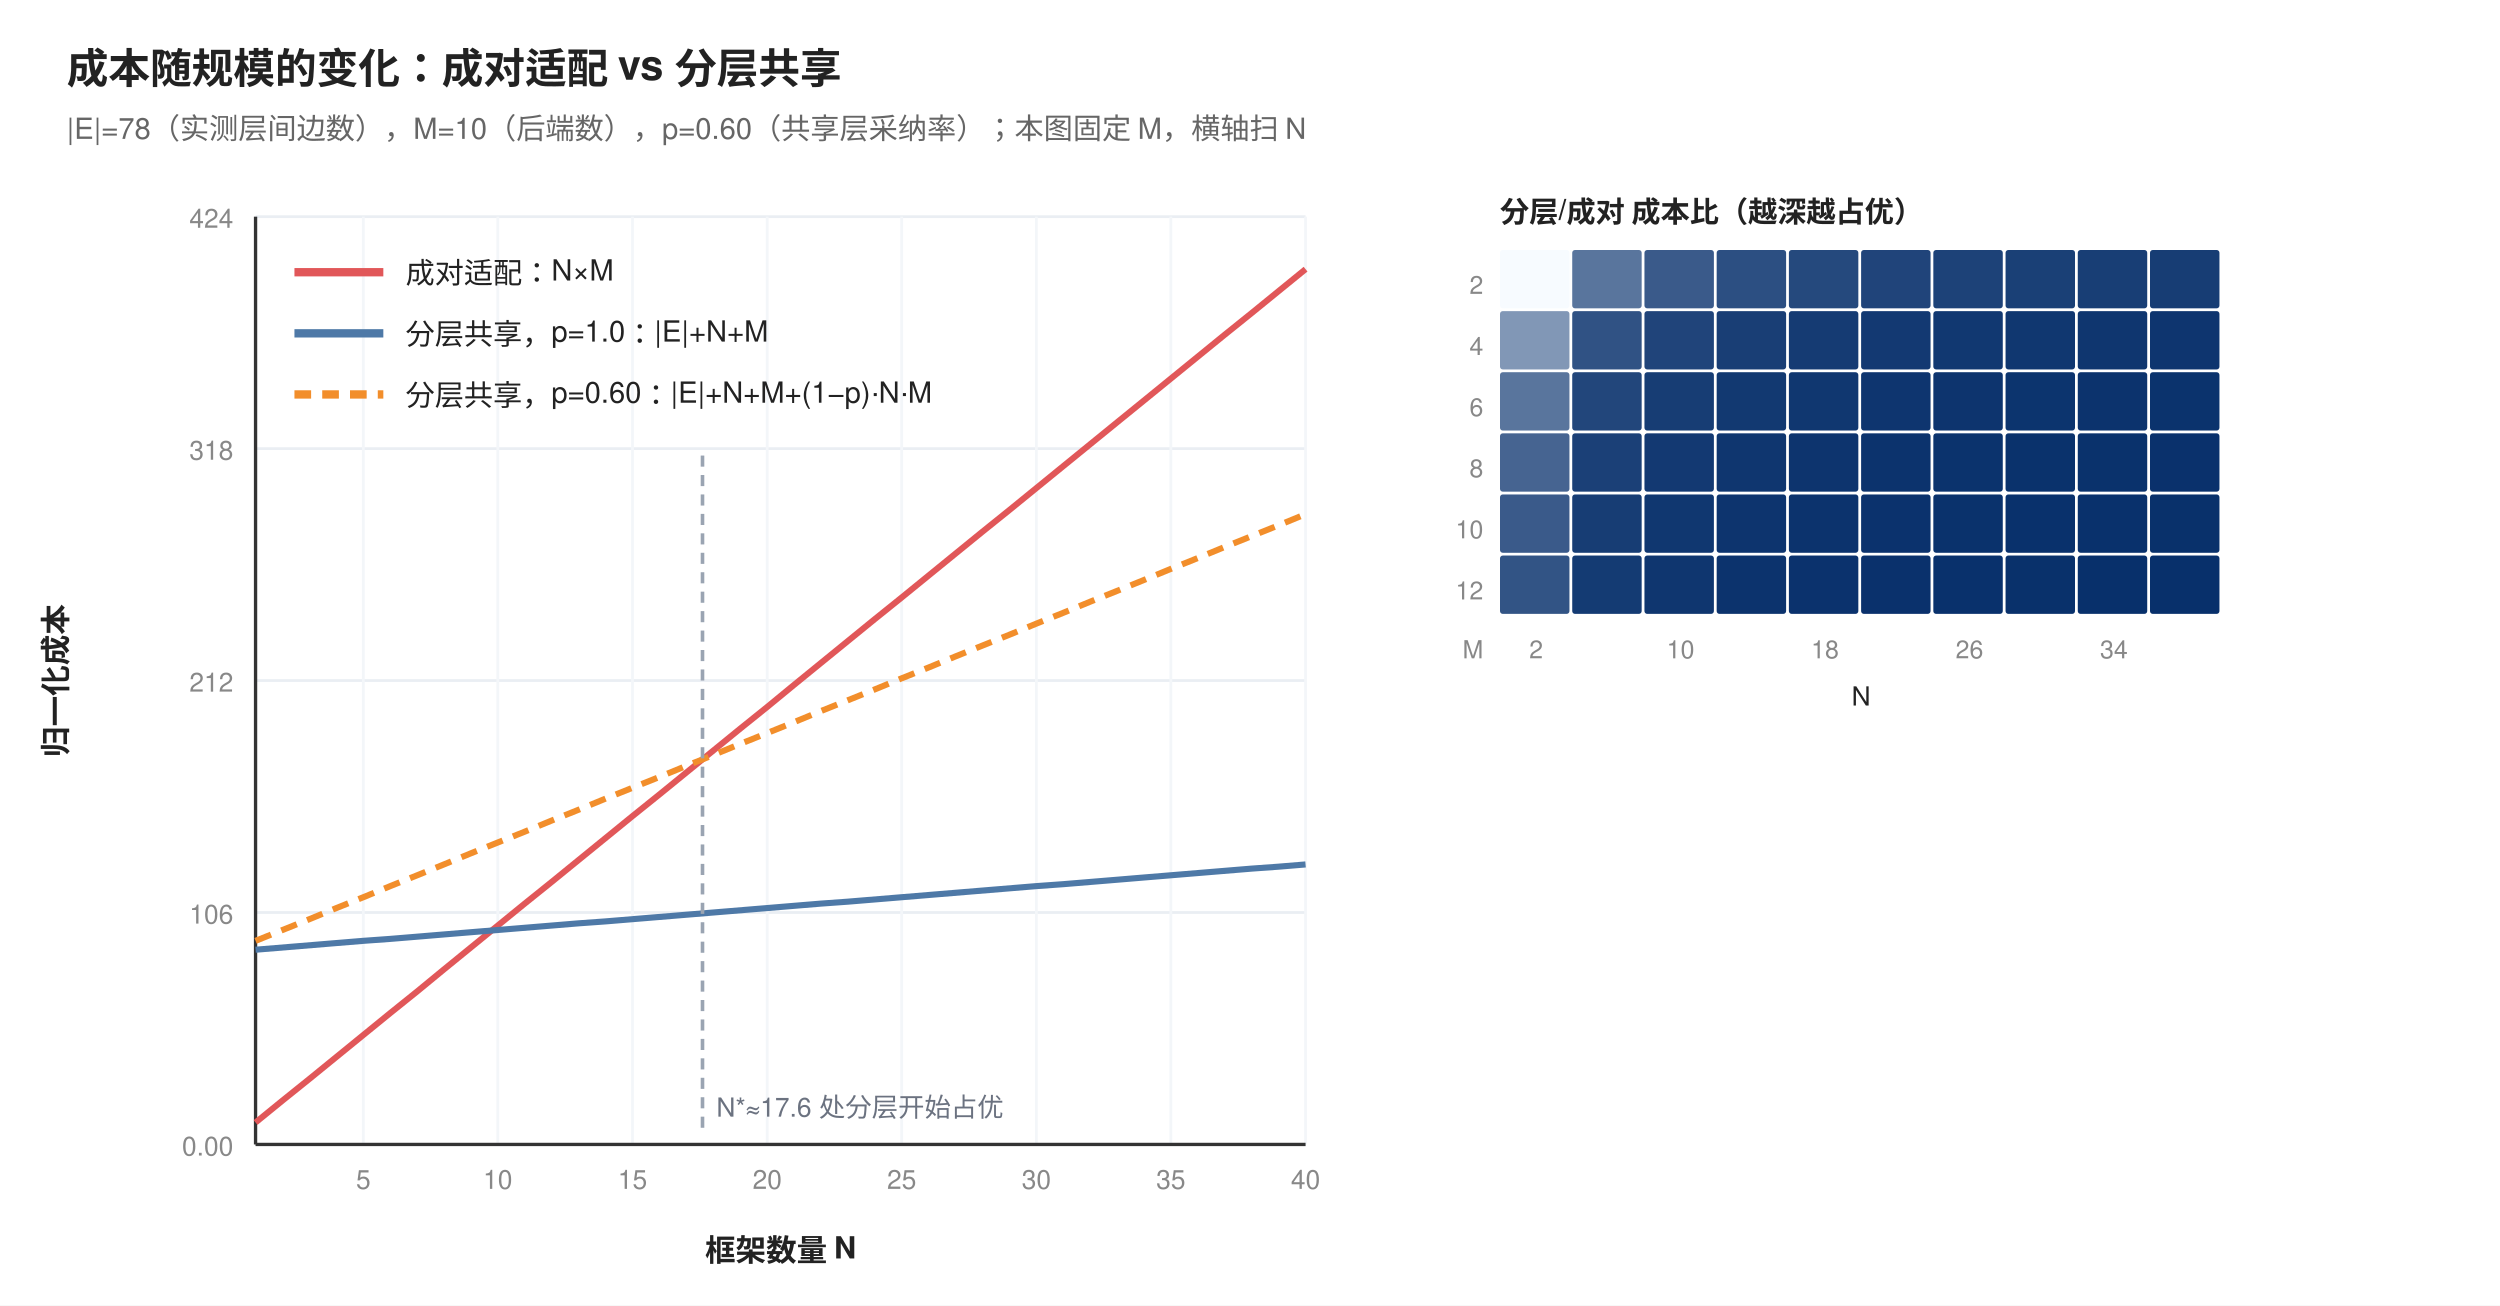
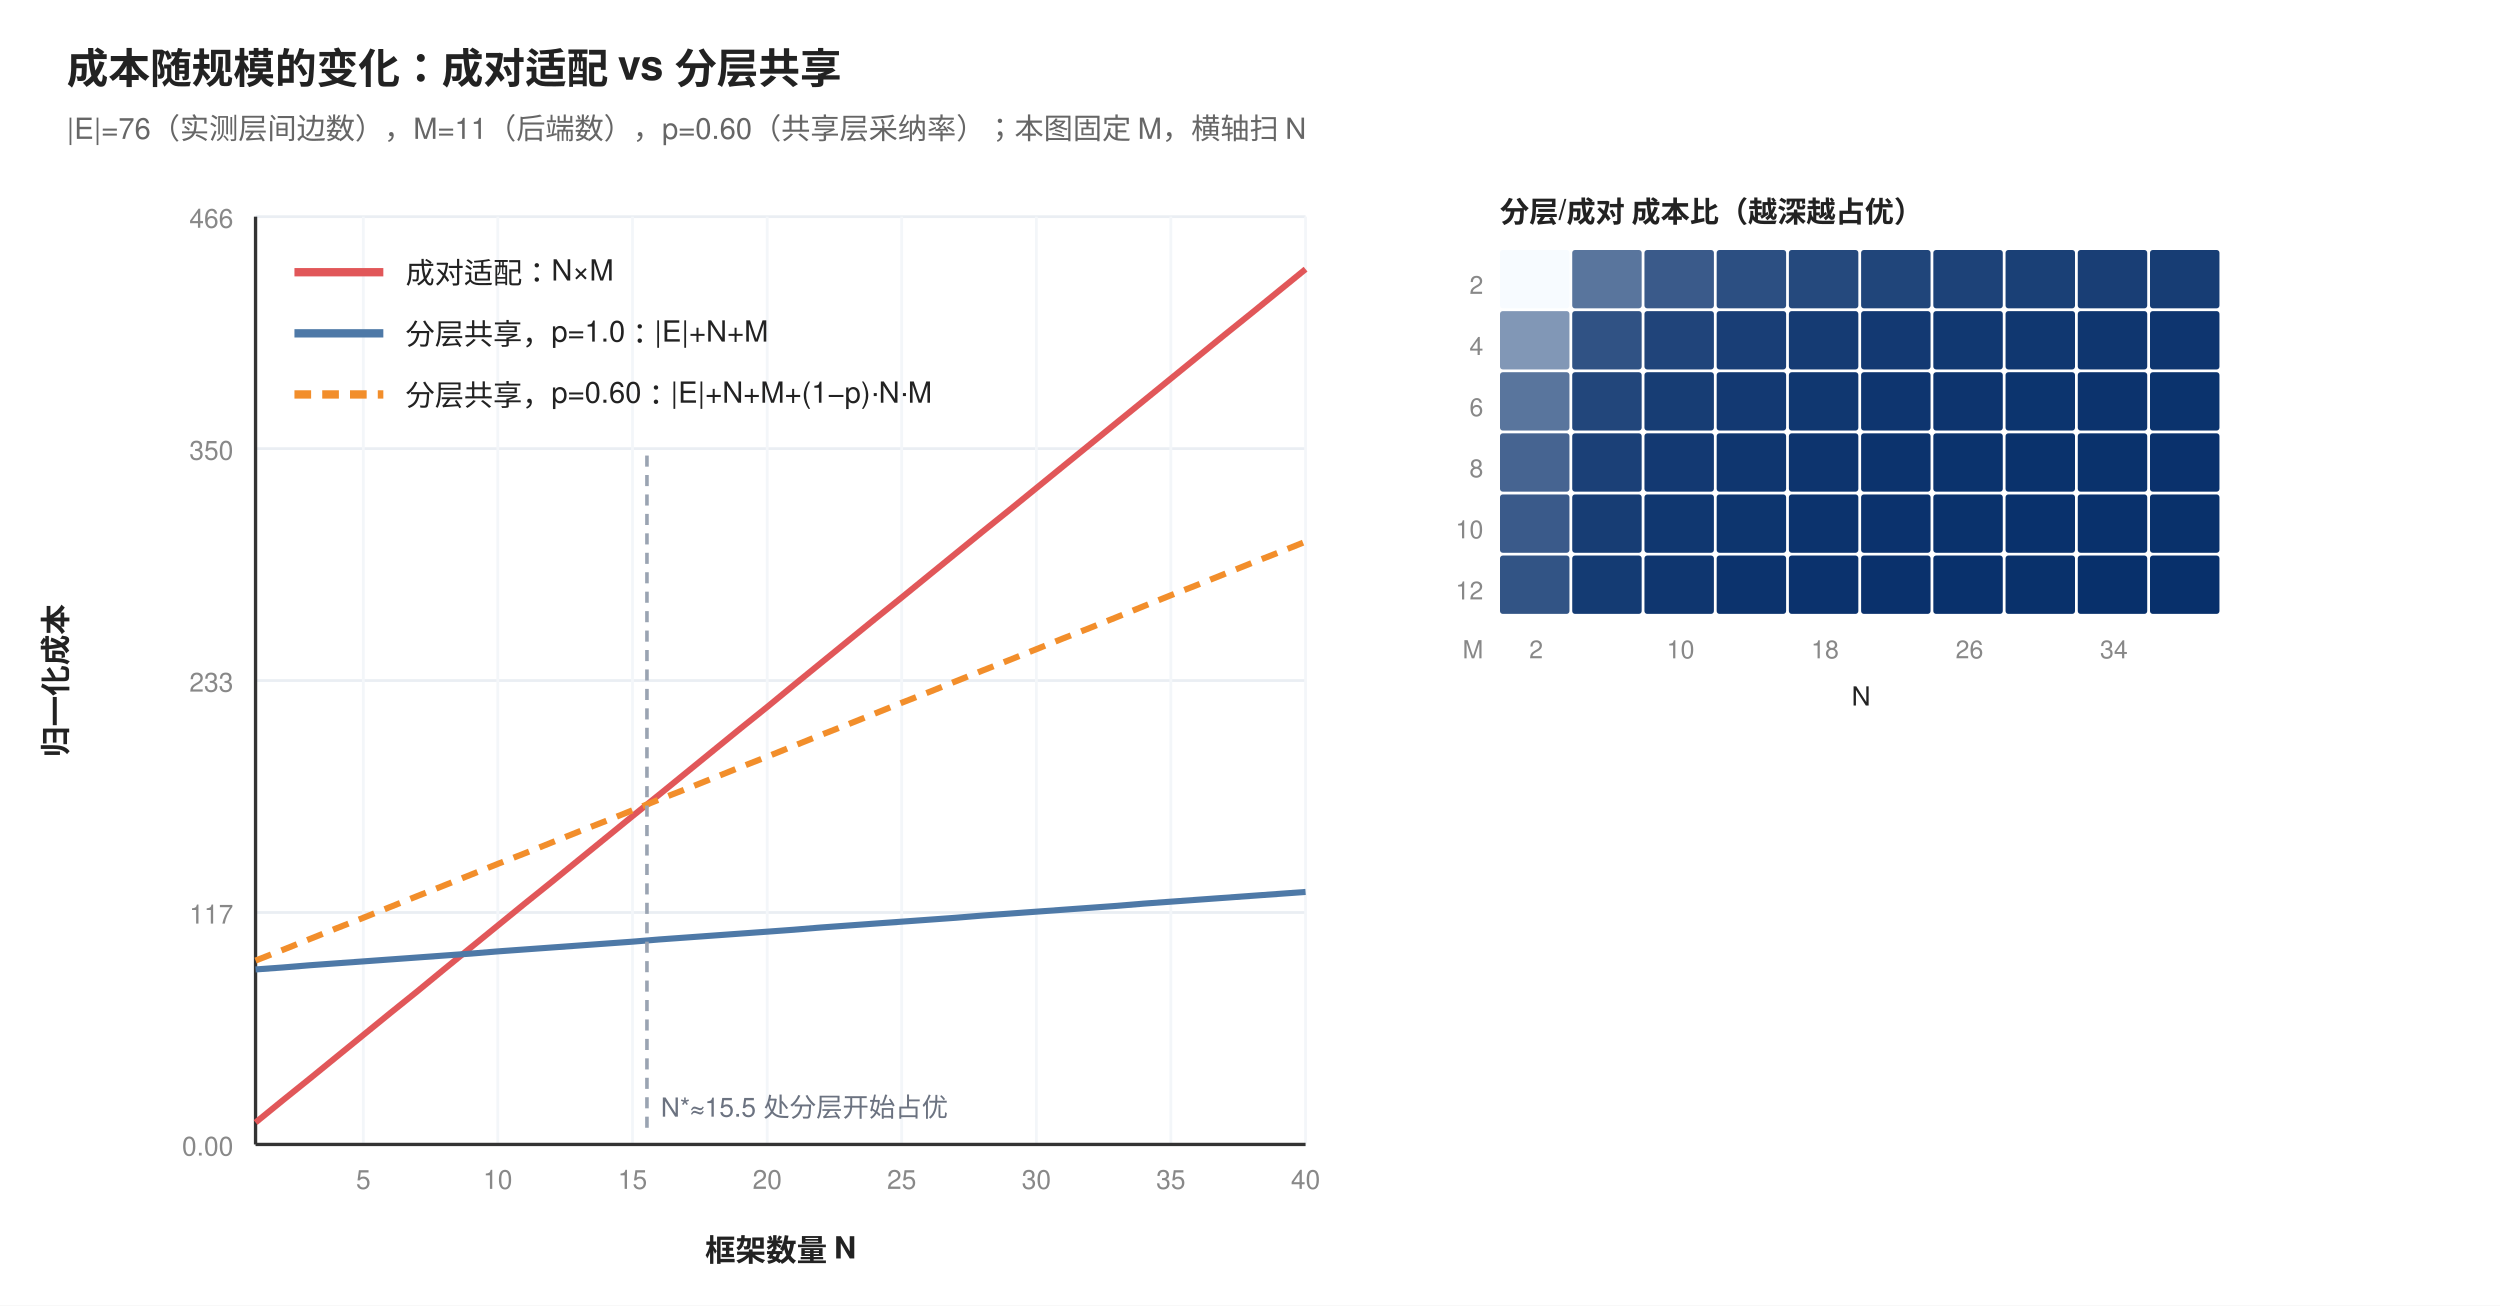
<svg xmlns="http://www.w3.org/2000/svg" width="900" height="470" viewBox="0 0 900 470" font-family="Helvetica,Arial,sans-serif">
  <rect width="900" height="470" fill="#ffffff" />
  <text x="24.0" y="30.0" font-size="15" text-anchor="start" fill="#222" font-weight="bold" opacity="1.0">成本随规模的变化：成对适配 vs 分层共享</text>
-   <text x="24.0" y="50.0" font-size="10.5" text-anchor="start" fill="#666" font-weight="normal" opacity="1.0">|E|=78（实测层间边数），M=10（后端数），p=0.60（共享层采纳率）；本图固定 M，横轴扫 N</text>
+   <text x="24.0" y="50.0" font-size="10.5" text-anchor="start" fill="#666" font-weight="normal" opacity="1.0">|E|=76（实测层间边数），M=11（后端数），p=0.60（共享层采纳率）；本图固定 M，横轴扫 N</text>
  <line x1="92.0" y1="78.0" x2="470.0" y2="78.0" stroke="#eaeef3" stroke-width="1" opacity="1.0" />
-   <text x="84.0" y="82.0" font-size="9.5" text-anchor="end" fill="#888" font-weight="normal" opacity="1.0">424</text>
+   <text x="84.0" y="82.0" font-size="9.5" text-anchor="end" fill="#888" font-weight="normal" opacity="1.0">466</text>
  <line x1="92.0" y1="161.5" x2="470.0" y2="161.5" stroke="#eaeef3" stroke-width="1" opacity="1.0" />
-   <text x="84.0" y="165.5" font-size="9.5" text-anchor="end" fill="#888" font-weight="normal" opacity="1.0">318</text>
+   <text x="84.0" y="165.5" font-size="9.5" text-anchor="end" fill="#888" font-weight="normal" opacity="1.0">350</text>
  <line x1="92.0" y1="245.0" x2="470.0" y2="245.0" stroke="#eaeef3" stroke-width="1" opacity="1.0" />
-   <text x="84.0" y="249.0" font-size="9.5" text-anchor="end" fill="#888" font-weight="normal" opacity="1.0">212</text>
+   <text x="84.0" y="249.0" font-size="9.5" text-anchor="end" fill="#888" font-weight="normal" opacity="1.0">233</text>
  <line x1="92.0" y1="328.5" x2="470.0" y2="328.5" stroke="#eaeef3" stroke-width="1" opacity="1.0" />
-   <text x="84.0" y="332.5" font-size="9.5" text-anchor="end" fill="#888" font-weight="normal" opacity="1.0">106</text>
+   <text x="84.0" y="332.5" font-size="9.5" text-anchor="end" fill="#888" font-weight="normal" opacity="1.0">117</text>
  <line x1="92.0" y1="412.0" x2="470.0" y2="412.0" stroke="#eaeef3" stroke-width="1" opacity="1.0" />
  <text x="84.0" y="416.0" font-size="9.5" text-anchor="end" fill="#888" font-weight="normal" opacity="1.0">0.00</text>
  <line x1="130.8" y1="78.0" x2="130.8" y2="412.0" stroke="#f3f6f9" stroke-width="1" opacity="1.0" />
  <text x="130.8" y="428.0" font-size="9.5" text-anchor="middle" fill="#888" font-weight="normal" opacity="1.0">5</text>
  <line x1="179.2" y1="78.0" x2="179.2" y2="412.0" stroke="#f3f6f9" stroke-width="1" opacity="1.0" />
  <text x="179.2" y="428.0" font-size="9.5" text-anchor="middle" fill="#888" font-weight="normal" opacity="1.0">10</text>
  <line x1="227.7" y1="78.0" x2="227.7" y2="412.0" stroke="#f3f6f9" stroke-width="1" opacity="1.0" />
  <text x="227.7" y="428.0" font-size="9.5" text-anchor="middle" fill="#888" font-weight="normal" opacity="1.0">15</text>
  <line x1="276.2" y1="78.0" x2="276.2" y2="412.0" stroke="#f3f6f9" stroke-width="1" opacity="1.0" />
  <text x="276.2" y="428.0" font-size="9.5" text-anchor="middle" fill="#888" font-weight="normal" opacity="1.0">20</text>
  <line x1="324.6" y1="78.0" x2="324.6" y2="412.0" stroke="#f3f6f9" stroke-width="1" opacity="1.0" />
  <text x="324.6" y="428.0" font-size="9.5" text-anchor="middle" fill="#888" font-weight="normal" opacity="1.0">25</text>
  <line x1="373.1" y1="78.0" x2="373.1" y2="412.0" stroke="#f3f6f9" stroke-width="1" opacity="1.0" />
  <text x="373.1" y="428.0" font-size="9.5" text-anchor="middle" fill="#888" font-weight="normal" opacity="1.0">30</text>
  <line x1="421.5" y1="78.0" x2="421.5" y2="412.0" stroke="#f3f6f9" stroke-width="1" opacity="1.0" />
  <text x="421.5" y="428.0" font-size="9.5" text-anchor="middle" fill="#888" font-weight="normal" opacity="1.0">35</text>
  <line x1="470.0" y1="78.0" x2="470.0" y2="412.0" stroke="#f3f6f9" stroke-width="1" opacity="1.0" />
  <text x="470.0" y="428.0" font-size="9.5" text-anchor="middle" fill="#888" font-weight="normal" opacity="1.0">40</text>
  <line x1="92.0" y1="412.0" x2="470.0" y2="412.0" stroke="#333" stroke-width="1.2" opacity="1.0" />
  <line x1="92.0" y1="78.0" x2="92.0" y2="412.0" stroke="#333" stroke-width="1.2" opacity="1.0" />
  <text x="281.0" y="454.0" font-size="11" text-anchor="middle" fill="#222" font-weight="bold" opacity="1.0">框架数量 N</text>
  <text x="24.0" y="245.0" font-size="11" text-anchor="middle" fill="#222" font-weight="bold" opacity="1.0" transform="rotate(-90 24.0 245.0)">归一化成本</text>
  <path d="M 92.0 404.1 L 101.7 396.2 L 111.4 388.4 L 121.1 380.5 L 130.8 372.6 L 140.5 364.7 L 150.2 356.9 L 159.8 349.0 L 169.5 341.1 L 179.2 333.2 L 188.9 325.3 L 198.6 317.5 L 208.3 309.6 L 218.0 301.7 L 227.7 293.8 L 237.4 286.0 L 247.1 278.1 L 256.8 270.2 L 266.5 262.3 L 276.2 254.5 L 285.8 246.6 L 295.5 238.7 L 305.2 230.8 L 314.9 222.9 L 324.6 215.1 L 334.3 207.2 L 344.0 199.3 L 353.7 191.4 L 363.4 183.6 L 373.1 175.7 L 382.8 167.8 L 392.5 159.9 L 402.2 152.0 L 411.8 144.2 L 421.5 136.3 L 431.2 128.4 L 440.9 120.5 L 450.6 112.7 L 460.3 104.8 L 470.0 96.9" fill="none" stroke="#E15759" stroke-width="2.2" />
-   <path d="M 92.0 338.7 L 101.7 334.8 L 111.4 330.9 L 121.1 326.9 L 130.8 323.0 L 140.5 319.0 L 150.2 315.1 L 159.8 311.2 L 169.5 307.2 L 179.2 303.3 L 188.9 299.4 L 198.6 295.4 L 208.3 291.5 L 218.0 287.5 L 227.7 283.6 L 237.4 279.7 L 247.1 275.7 L 256.8 271.8 L 266.5 267.8 L 276.2 263.9 L 285.8 260.0 L 295.5 256.0 L 305.2 252.1 L 314.9 248.2 L 324.6 244.2 L 334.3 240.3 L 344.0 236.3 L 353.7 232.4 L 363.4 228.5 L 373.1 224.5 L 382.8 220.6 L 392.5 216.6 L 402.2 212.7 L 411.8 208.8 L 421.5 204.8 L 431.2 200.9 L 440.9 196.9 L 450.6 193.0 L 460.3 189.1 L 470.0 185.1" fill="none" stroke="#F28E2B" stroke-width="2.2" stroke-dasharray="6 4" />
-   <path d="M 92.0 341.9 L 101.7 341.1 L 111.4 340.3 L 121.1 339.5 L 130.8 338.7 L 140.5 338.0 L 150.2 337.2 L 159.8 336.4 L 169.5 335.6 L 179.2 334.8 L 188.9 334.0 L 198.6 333.2 L 208.3 332.4 L 218.0 331.7 L 227.7 330.9 L 237.4 330.1 L 247.1 329.3 L 256.8 328.5 L 266.5 327.7 L 276.2 326.9 L 285.8 326.1 L 295.5 325.3 L 305.2 324.6 L 314.9 323.8 L 324.6 323.0 L 334.3 322.2 L 344.0 321.4 L 353.7 320.6 L 363.4 319.8 L 373.1 319.0 L 382.8 318.3 L 392.5 317.5 L 402.2 316.7 L 411.8 315.9 L 421.5 315.1 L 431.2 314.3 L 440.9 313.5 L 450.6 312.7 L 460.3 312.0 L 470.0 311.2" fill="none" stroke="#4E79A7" stroke-width="2.2" />
+   <path d="M 92.0 345.8 L 101.7 342.0 L 111.4 338.1 L 121.1 334.2 L 130.8 330.4 L 140.5 326.5 L 150.2 322.6 L 159.8 318.8 L 169.5 314.9 L 179.2 311.0 L 188.9 307.2 L 198.6 303.3 L 208.3 299.4 L 218.0 295.6 L 227.7 291.7 L 237.4 287.8 L 247.1 284.0 L 256.8 280.1 L 266.5 276.2 L 276.2 272.4 L 285.8 268.5 L 295.5 264.6 L 305.2 260.8 L 314.9 256.9 L 324.6 253.0 L 334.3 249.2 L 344.0 245.3 L 353.7 241.4 L 363.4 237.6 L 373.1 233.7 L 382.8 229.8 L 392.5 226.0 L 402.2 222.1 L 411.8 218.2 L 421.5 214.3 L 431.2 210.5 L 440.9 206.6 L 450.6 202.7 L 460.3 198.9 L 470.0 195.0" fill="none" stroke="#F28E2B" stroke-width="2.2" stroke-dasharray="6 4" />
+   <path d="M 92.0 349.0 L 101.7 348.3 L 111.4 347.5 L 121.1 346.8 L 130.8 346.1 L 140.5 345.4 L 150.2 344.7 L 159.8 344.0 L 169.5 343.3 L 179.2 342.5 L 188.9 341.8 L 198.6 341.1 L 208.3 340.4 L 218.0 339.7 L 227.7 339.0 L 237.4 338.2 L 247.1 337.5 L 256.8 336.8 L 266.5 336.1 L 276.2 335.4 L 285.8 334.7 L 295.5 333.9 L 305.2 333.2 L 314.9 332.5 L 324.6 331.8 L 334.3 331.1 L 344.0 330.4 L 353.7 329.6 L 363.4 328.9 L 373.1 328.2 L 382.8 327.5 L 392.5 326.8 L 402.2 326.1 L 411.8 325.3 L 421.5 324.6 L 431.2 323.9 L 440.9 323.2 L 450.6 322.5 L 460.3 321.8 L 470.0 321.1" fill="none" stroke="#4E79A7" stroke-width="2.2" />
  <line x1="106.0" y1="98.0" x2="138.0" y2="98.0" stroke="#E15759" stroke-width="3" opacity="1.0" />
  <text x="146.0" y="102.0" font-size="10.5" text-anchor="start" fill="#222" font-weight="normal" opacity="1.0">成对适配：N×M</text>
  <line x1="106.0" y1="120.0" x2="138.0" y2="120.0" stroke="#4E79A7" stroke-width="3" opacity="1.0" />
  <text x="146.0" y="124.0" font-size="10.5" text-anchor="start" fill="#222" font-weight="normal" opacity="1.0">分层共享，p=1.0：|E|+N+M</text>
  <line x1="106.0" y1="142.0" x2="138.0" y2="142.0" stroke="#F28E2B" stroke-width="3" opacity="1.0" stroke-dasharray="6 4" />
  <text x="146.0" y="146.0" font-size="10.5" text-anchor="start" fill="#222" font-weight="normal" opacity="1.0">分层共享，p=0.60：|E|+N+M+(1−p)·N·M</text>
-   <line x1="252.9" y1="164.0" x2="252.9" y2="408.0" stroke="#9aa4b2" stroke-width="1.3" opacity="1.0" stroke-dasharray="4 3" />
-   <text x="257.9" y="402.0" font-size="9.5" text-anchor="start" fill="#6b7280" font-weight="normal" opacity="1.0">N*≈17.6 处分层开始占优</text>
+   <line x1="232.9" y1="164.0" x2="232.9" y2="408.0" stroke="#9aa4b2" stroke-width="1.3" opacity="1.0" stroke-dasharray="4 3" />
+   <text x="237.9" y="402.0" font-size="9.5" text-anchor="start" fill="#6b7280" font-weight="normal" opacity="1.0">N*≈15.5 处分层开始占优</text>
  <text x="540.0" y="80.0" font-size="10.5" text-anchor="start" fill="#222" font-weight="bold" opacity="1.0">分层/成对 成本比（越深越占优）</text>
  <text x="534.0" y="105.8" font-size="9" text-anchor="end" fill="#888" font-weight="normal" opacity="1.0">2</text>
  <rect x="540.0" y="90.0" width="25.0" height="21.0" rx="1" fill="#f7fbff" stroke="none" stroke-width="1" opacity="1.0" />
  <rect x="566.0" y="90.0" width="25.0" height="21.0" rx="1" fill="#59759d" stroke="none" stroke-width="1" opacity="1.0" />
  <rect x="592.0" y="90.0" width="25.0" height="21.0" rx="1" fill="#3a5a8a" stroke="none" stroke-width="1" opacity="1.0" />
  <rect x="618.0" y="90.0" width="25.0" height="21.0" rx="1" fill="#2c4f82" stroke="none" stroke-width="1" opacity="1.0" />
  <rect x="644.0" y="90.0" width="25.0" height="21.0" rx="1" fill="#25497d" stroke="none" stroke-width="1" opacity="1.0" />
-   <rect x="670.0" y="90.0" width="25.0" height="21.0" rx="1" fill="#20447a" stroke="none" stroke-width="1" opacity="1.0" />
+   <rect x="670.0" y="90.0" width="25.0" height="21.0" rx="1" fill="#20457a" stroke="none" stroke-width="1" opacity="1.0" />
  <rect x="696.0" y="90.0" width="25.0" height="21.0" rx="1" fill="#1d4278" stroke="none" stroke-width="1" opacity="1.0" />
  <rect x="722.0" y="90.0" width="25.0" height="21.0" rx="1" fill="#1a4076" stroke="none" stroke-width="1" opacity="1.0" />
-   <rect x="748.0" y="90.0" width="25.0" height="21.0" rx="1" fill="#183e75" stroke="none" stroke-width="1" opacity="1.0" />
+   <rect x="748.0" y="90.0" width="25.0" height="21.0" rx="1" fill="#193e75" stroke="none" stroke-width="1" opacity="1.0" />
  <rect x="774.0" y="90.0" width="25.0" height="21.0" rx="1" fill="#173d74" stroke="none" stroke-width="1" opacity="1.0" />
  <text x="534.0" y="127.8" font-size="9" text-anchor="end" fill="#888" font-weight="normal" opacity="1.0">4</text>
  <rect x="540.0" y="112.0" width="25.0" height="21.0" rx="1" fill="#8197b6" stroke="none" stroke-width="1" opacity="1.0" />
  <rect x="566.0" y="112.0" width="25.0" height="21.0" rx="1" fill="#305284" stroke="none" stroke-width="1" opacity="1.0" />
  <rect x="592.0" y="112.0" width="25.0" height="21.0" rx="1" fill="#20447a" stroke="none" stroke-width="1" opacity="1.0" />
-   <rect x="618.0" y="112.0" width="25.0" height="21.0" rx="1" fill="#193e75" stroke="none" stroke-width="1" opacity="1.0" />
+   <rect x="618.0" y="112.0" width="25.0" height="21.0" rx="1" fill="#193e76" stroke="none" stroke-width="1" opacity="1.0" />
  <rect x="644.0" y="112.0" width="25.0" height="21.0" rx="1" fill="#153b73" stroke="none" stroke-width="1" opacity="1.0" />
  <rect x="670.0" y="112.0" width="25.0" height="21.0" rx="1" fill="#133972" stroke="none" stroke-width="1" opacity="1.0" />
  <rect x="696.0" y="112.0" width="25.0" height="21.0" rx="1" fill="#113871" stroke="none" stroke-width="1" opacity="1.0" />
  <rect x="722.0" y="112.0" width="25.0" height="21.0" rx="1" fill="#103770" stroke="none" stroke-width="1" opacity="1.0" />
  <rect x="748.0" y="112.0" width="25.0" height="21.0" rx="1" fill="#0f366f" stroke="none" stroke-width="1" opacity="1.0" />
  <rect x="774.0" y="112.0" width="25.0" height="21.0" rx="1" fill="#0e356f" stroke="none" stroke-width="1" opacity="1.0" />
  <text x="534.0" y="149.8" font-size="9" text-anchor="end" fill="#888" font-weight="normal" opacity="1.0">6</text>
  <rect x="540.0" y="134.0" width="25.0" height="21.0" rx="1" fill="#59759d" stroke="none" stroke-width="1" opacity="1.0" />
  <rect x="566.0" y="134.0" width="25.0" height="21.0" rx="1" fill="#22467b" stroke="none" stroke-width="1" opacity="1.0" />
  <rect x="592.0" y="134.0" width="25.0" height="21.0" rx="1" fill="#173d74" stroke="none" stroke-width="1" opacity="1.0" />
-   <rect x="618.0" y="134.0" width="25.0" height="21.0" rx="1" fill="#123971" stroke="none" stroke-width="1" opacity="1.0" />
+   <rect x="618.0" y="134.0" width="25.0" height="21.0" rx="1" fill="#133972" stroke="none" stroke-width="1" opacity="1.0" />
  <rect x="644.0" y="134.0" width="25.0" height="21.0" rx="1" fill="#103770" stroke="none" stroke-width="1" opacity="1.0" />
  <rect x="670.0" y="134.0" width="25.0" height="21.0" rx="1" fill="#0e356f" stroke="none" stroke-width="1" opacity="1.0" />
  <rect x="696.0" y="134.0" width="25.0" height="21.0" rx="1" fill="#0d346e" stroke="none" stroke-width="1" opacity="1.0" />
  <rect x="722.0" y="134.0" width="25.0" height="21.0" rx="1" fill="#0c346e" stroke="none" stroke-width="1" opacity="1.0" />
  <rect x="748.0" y="134.0" width="25.0" height="21.0" rx="1" fill="#0c336d" stroke="none" stroke-width="1" opacity="1.0" />
  <rect x="774.0" y="134.0" width="25.0" height="21.0" rx="1" fill="#0b336d" stroke="none" stroke-width="1" opacity="1.0" />
  <text x="534.0" y="171.8" font-size="9" text-anchor="end" fill="#888" font-weight="normal" opacity="1.0">8</text>
  <rect x="540.0" y="156.0" width="25.0" height="21.0" rx="1" fill="#466491" stroke="none" stroke-width="1" opacity="1.0" />
  <rect x="566.0" y="156.0" width="25.0" height="21.0" rx="1" fill="#1b4077" stroke="none" stroke-width="1" opacity="1.0" />
  <rect x="592.0" y="156.0" width="25.0" height="21.0" rx="1" fill="#133972" stroke="none" stroke-width="1" opacity="1.0" />
  <rect x="618.0" y="156.0" width="25.0" height="21.0" rx="1" fill="#0f366f" stroke="none" stroke-width="1" opacity="1.0" />
  <rect x="644.0" y="156.0" width="25.0" height="21.0" rx="1" fill="#0d346e" stroke="none" stroke-width="1" opacity="1.0" />
  <rect x="670.0" y="156.0" width="25.0" height="21.0" rx="1" fill="#0c336d" stroke="none" stroke-width="1" opacity="1.0" />
  <rect x="696.0" y="156.0" width="25.0" height="21.0" rx="1" fill="#0b336d" stroke="none" stroke-width="1" opacity="1.0" />
  <rect x="722.0" y="156.0" width="25.0" height="21.0" rx="1" fill="#0a326c" stroke="none" stroke-width="1" opacity="1.0" />
  <rect x="748.0" y="156.0" width="25.0" height="21.0" rx="1" fill="#0a326c" stroke="none" stroke-width="1" opacity="1.0" />
  <rect x="774.0" y="156.0" width="25.0" height="21.0" rx="1" fill="#0a316c" stroke="none" stroke-width="1" opacity="1.0" />
  <text x="534.0" y="193.8" font-size="9" text-anchor="end" fill="#888" font-weight="normal" opacity="1.0">10</text>
  <rect x="540.0" y="178.0" width="25.0" height="21.0" rx="1" fill="#3a5a8a" stroke="none" stroke-width="1" opacity="1.0" />
  <rect x="566.0" y="178.0" width="25.0" height="21.0" rx="1" fill="#173d74" stroke="none" stroke-width="1" opacity="1.0" />
  <rect x="592.0" y="178.0" width="25.0" height="21.0" rx="1" fill="#103770" stroke="none" stroke-width="1" opacity="1.0" />
-   <rect x="618.0" y="178.0" width="25.0" height="21.0" rx="1" fill="#0d346e" stroke="none" stroke-width="1" opacity="1.0" />
+   <rect x="618.0" y="178.0" width="25.0" height="21.0" rx="1" fill="#0d356e" stroke="none" stroke-width="1" opacity="1.0" />
  <rect x="644.0" y="178.0" width="25.0" height="21.0" rx="1" fill="#0c336d" stroke="none" stroke-width="1" opacity="1.0" />
  <rect x="670.0" y="178.0" width="25.0" height="21.0" rx="1" fill="#0b326d" stroke="none" stroke-width="1" opacity="1.0" />
  <rect x="696.0" y="178.0" width="25.0" height="21.0" rx="1" fill="#0a326c" stroke="none" stroke-width="1" opacity="1.0" />
  <rect x="722.0" y="178.0" width="25.0" height="21.0" rx="1" fill="#09316c" stroke="none" stroke-width="1" opacity="1.0" />
  <rect x="748.0" y="178.0" width="25.0" height="21.0" rx="1" fill="#09316c" stroke="none" stroke-width="1" opacity="1.0" />
  <rect x="774.0" y="178.0" width="25.0" height="21.0" rx="1" fill="#09316b" stroke="none" stroke-width="1" opacity="1.0" />
  <text x="534.0" y="215.8" font-size="9" text-anchor="end" fill="#888" font-weight="normal" opacity="1.0">12</text>
  <rect x="540.0" y="200.0" width="25.0" height="21.0" rx="1" fill="#325485" stroke="none" stroke-width="1" opacity="1.0" />
  <rect x="566.0" y="200.0" width="25.0" height="21.0" rx="1" fill="#143b73" stroke="none" stroke-width="1" opacity="1.0" />
  <rect x="592.0" y="200.0" width="25.0" height="21.0" rx="1" fill="#0f366f" stroke="none" stroke-width="1" opacity="1.0" />
  <rect x="618.0" y="200.0" width="25.0" height="21.0" rx="1" fill="#0c336d" stroke="none" stroke-width="1" opacity="1.0" />
  <rect x="644.0" y="200.0" width="25.0" height="21.0" rx="1" fill="#0b326d" stroke="none" stroke-width="1" opacity="1.0" />
  <rect x="670.0" y="200.0" width="25.0" height="21.0" rx="1" fill="#0a316c" stroke="none" stroke-width="1" opacity="1.0" />
  <rect x="696.0" y="200.0" width="25.0" height="21.0" rx="1" fill="#09316c" stroke="none" stroke-width="1" opacity="1.0" />
  <rect x="722.0" y="200.0" width="25.0" height="21.0" rx="1" fill="#09316b" stroke="none" stroke-width="1" opacity="1.0" />
  <rect x="748.0" y="200.0" width="25.0" height="21.0" rx="1" fill="#08306b" stroke="none" stroke-width="1" opacity="1.0" />
  <rect x="774.0" y="200.0" width="25.0" height="21.0" rx="1" fill="#08306b" stroke="none" stroke-width="1" opacity="1.0" />
  <text x="553.0" y="237.0" font-size="9" text-anchor="middle" fill="#888" font-weight="normal" opacity="1.0">2</text>
  <text x="605.0" y="237.0" font-size="9" text-anchor="middle" fill="#888" font-weight="normal" opacity="1.0">10</text>
  <text x="657.0" y="237.0" font-size="9" text-anchor="middle" fill="#888" font-weight="normal" opacity="1.0">18</text>
  <text x="709.0" y="237.0" font-size="9" text-anchor="middle" fill="#888" font-weight="normal" opacity="1.0">26</text>
  <text x="761.0" y="237.0" font-size="9" text-anchor="middle" fill="#888" font-weight="normal" opacity="1.0">34</text>
  <text x="670.0" y="254.0" font-size="9.5" text-anchor="middle" fill="#222" font-weight="normal" opacity="1.0">N</text>
  <text x="534.0" y="237.0" font-size="9" text-anchor="end" fill="#888" font-weight="normal" opacity="1.0">M</text>
</svg>
